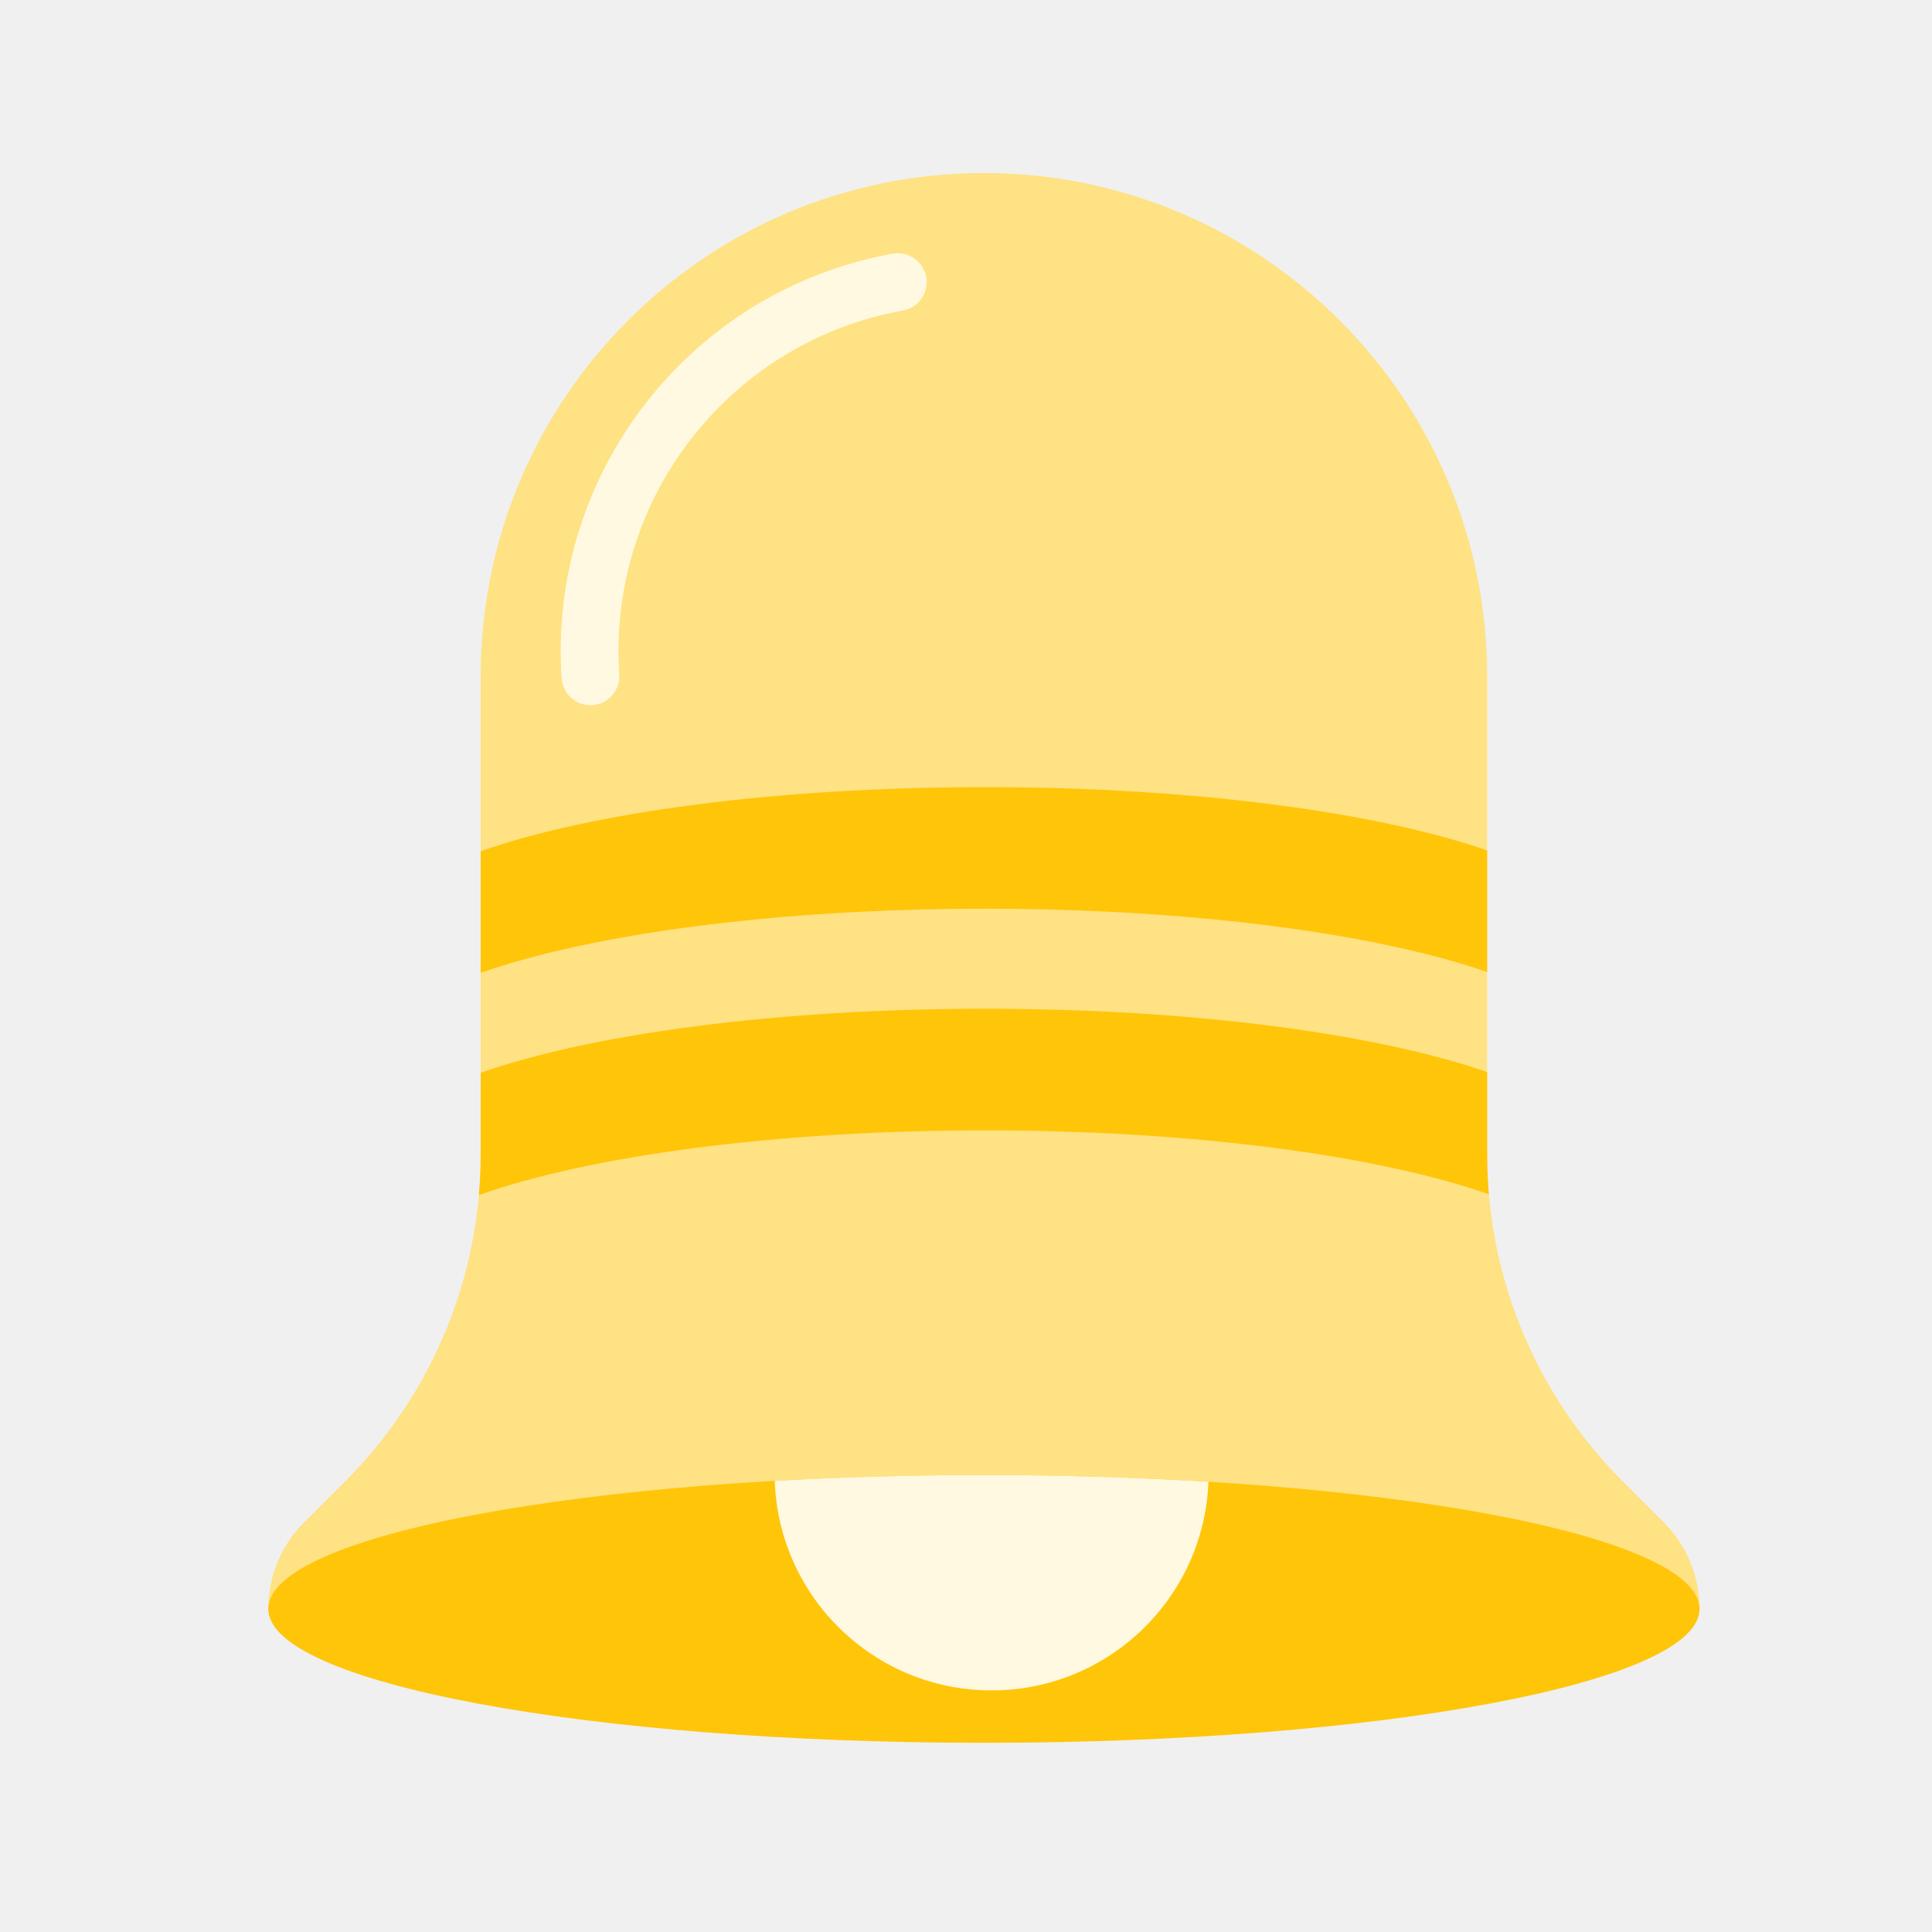
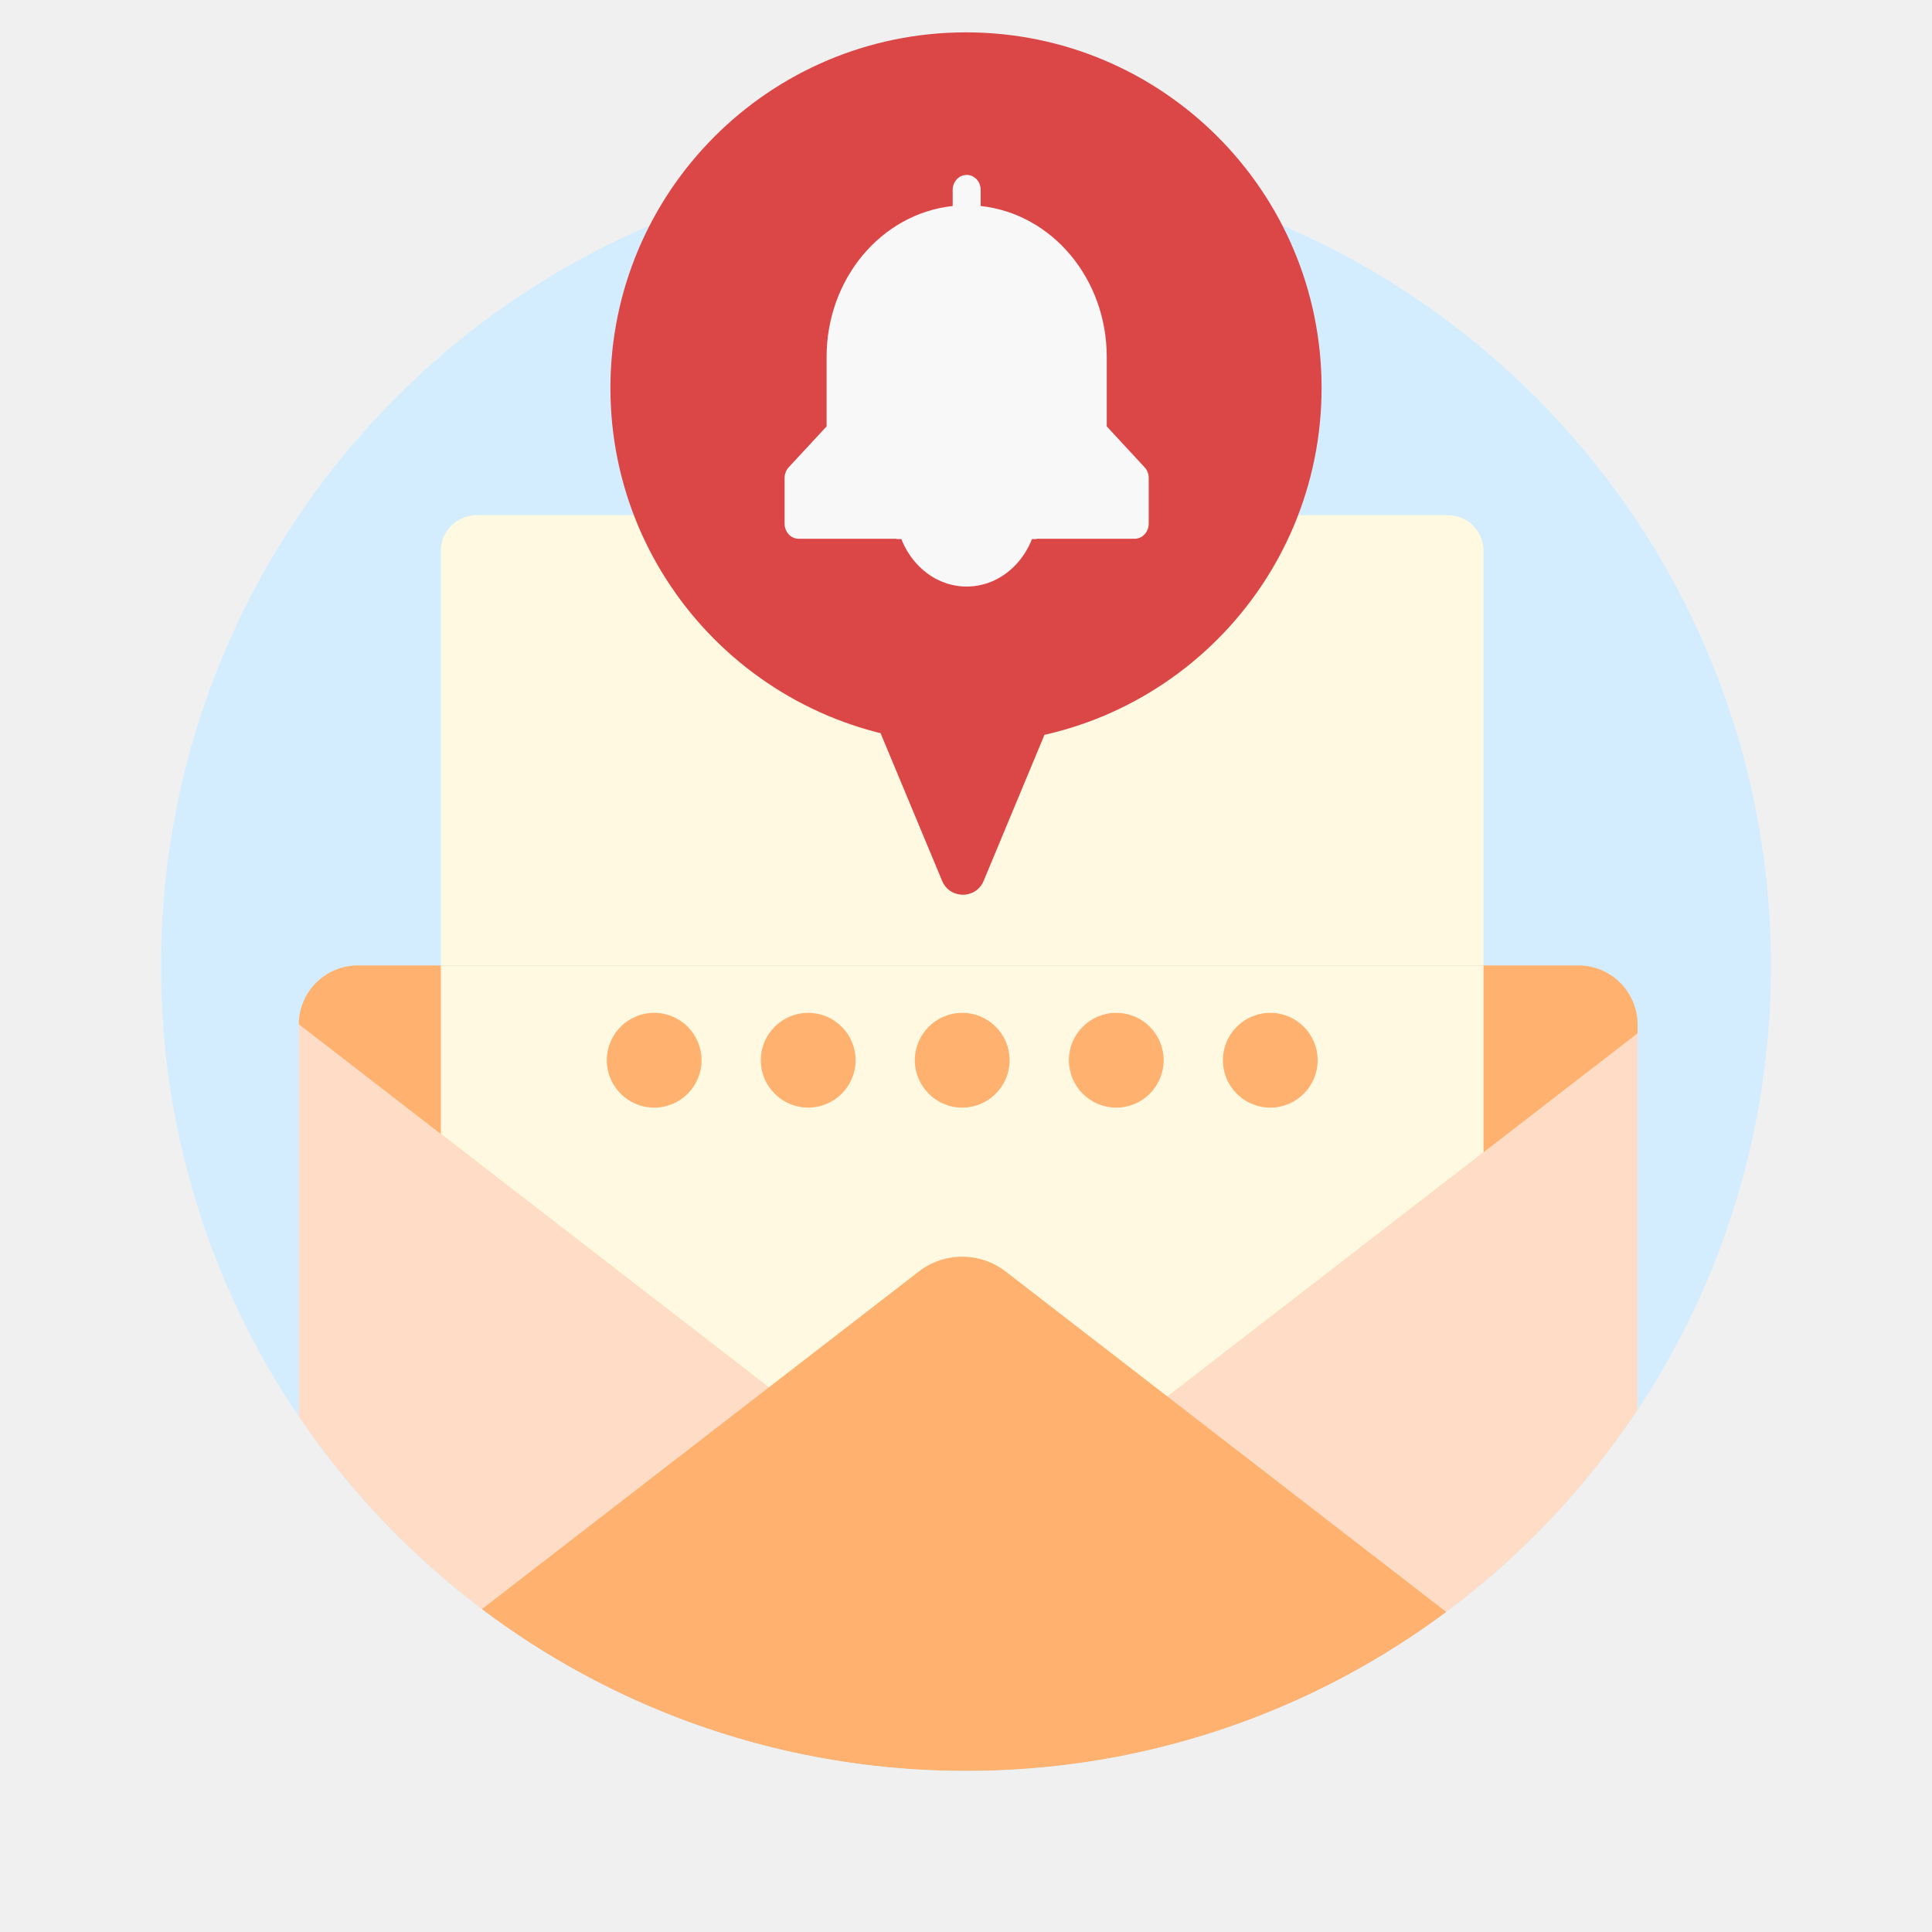
<svg xmlns="http://www.w3.org/2000/svg" width="40" height="40" fill="none" class="persona-ilustration" viewBox="0 0 40 40">
  <g clip-path="url(#6aqeFy9pWS_a)">
-     <path fill="#FEE283" d="M30.79 14.003c0-5.755-4.665-10.42-10.42-10.42-5.754 0-10.418 4.665-10.418 10.42v9.9a9.56 9.56 0 0 1-2.8 6.76l-.854.853a2.54 2.54 0 0 0-.743 1.795h29.632c0-.673-.268-1.319-.744-1.795l-.853-.853a9.56 9.56 0 0 1-2.8-6.76z" />
-     <path fill="#FFC509" d="M30.79 17.607c-2.283-.792-6.087-1.31-10.395-1.31-4.339 0-8.166.525-10.443 1.327v2.518c2.277-.802 6.104-1.328 10.443-1.328 4.308 0 8.112.519 10.395 1.31zM30.79 22.196c-2.283-.792-6.087-1.311-10.395-1.311-4.339 0-8.166.526-10.443 1.327v1.691q0 .423-.037.84c2.272-.808 6.118-1.34 10.48-1.34 4.33 0 8.152.524 10.43 1.323a10 10 0 0 1-.035-.823z" />
-     <path fill="#FFF9E1" fill-rule="evenodd" d="M19.177 5.734a.6.6 0 0 1-.482.695 7.163 7.163 0 0 0-5.873 7.533.598.598 0 0 1-1.194.08 8.36 8.36 0 0 1 6.854-8.79.6.6 0 0 1 .695.482" clip-rule="evenodd" />
-     <path fill="#FFC509" d="M35.187 33.311c0 1.531-6.633 2.772-14.816 2.772s-14.816-1.24-14.816-2.772c0-1.53 6.633-2.772 14.816-2.772s14.816 1.241 14.816 2.772" />
-     <path fill="#FFF9E1" d="M16.04 30.66c1.37-.079 2.824-.12 4.33-.12 1.625 0 3.188.048 4.65.139a4.493 4.493 0 0 1-8.98-.02" />
+     <g clip-path="url(#6aqeFy9pWS_b)">
+       <rect width="33.333" height="33.333" x="3.333" y="3.333" fill="#D3EDFF" rx="16.667" />
+       <mask id="6aqeFy9pWS_c" width="28" height="19" x="6" y="19" maskUnits="userSpaceOnUse" style="mask-type:alpha">
+         <rect width="27.72" height="17.662" x="6.185" y="19.988" fill="#F6D789" rx="1.227" />
+       </mask>
+       <g mask="url(#6aqeFy9pWS_c)">
+         <rect width="27.72" height="17.662" x="6.185" y="19.988" fill="#FFDCC5" rx="1.227" />
+         <path fill="#FFB26F" d="M19.267 31.313c.53.41 1.27.41 1.8 0L35.22 20.376a.49.49 0 0 0-.3-.879H5.414a.49.49 0 0 0-.3.88z" />
+         <path fill="#FFF9E1" d="M21.067 31.313c-.53.41-1.27.41-1.8 0l-10.14-7.835v-3.49h21.588v3.87z" />
+         <path fill="#FFB26F" d="M20.822 26.326c-.53-.41-1.27-.41-1.8 0L4.869 37.262a.49.49 0 0 0 .3.88h29.506a.49.49 0 0 0 .3-.88z" />
+       </g>
+       <path fill="#FFF9E1" d="M9.128 11.402c0-.406.33-.735.736-.735h20.115c.407 0 .736.329.736.735v8.586H9.128z" />
+       <circle cx="13.544" cy="21.951" r=".981" fill="#FFB26F" />
+       <circle cx="16.733" cy="21.951" r=".981" fill="#FFB26F" />
+       <circle cx="19.922" cy="21.951" r=".981" fill="#FFB26F" />
+       <circle cx="23.111" cy="21.951" r=".981" fill="#FFB26F" />
+       <circle cx="26.3" cy="21.951" r=".981" fill="#FFB26F" />
+     </g>
+     <circle cx="20" cy="8.032" r="7.362" fill="#DB4747" />
+     <path fill="#DB4747" d="M18.373 13.844a.465.465 0 0 0-.43.644l1.563 3.75c.16.382.7.382.859 0l1.562-3.75a.465.465 0 0 0-.429-.644z" />
+     <path fill="#F8F8F8" d="M20.014 12.144c.815 0 1.475-.734 1.475-1.64s-.66-1.638-1.475-1.638c-.814 0-1.475.733-1.475 1.639 0 .905.66 1.639 1.475 1.639" />
+     <path fill="#F8F8F8" fill-rule="evenodd" d="M20.014 3.621c.16 0 .29.14.29.31v.334c1.481.16 2.61 1.51 2.61 3.122v1.441l.785.848c.054.059.085.139.084.222v.942c0 .173-.13.314-.29.314h-2.03v.006h-2.9v-.006h-2.029c-.16 0-.29-.14-.29-.314v-.942c0-.083.03-.163.084-.222l.786-.848v-1.44c0-1.612 1.128-2.962 2.61-3.123v-.333c0-.172.13-.31.29-.31" clip-rule="evenodd" />
  </g>
  <defs>
    <clipPath id="6aqeFy9pWS_a">
      <path fill="#fff" d="M0 0h40v40H0z" />
    </clipPath>
+     <clipPath id="6aqeFy9pWS_b">
+       <rect width="33.333" height="33.333" x="3.333" y="3.333" fill="#fff" rx="16.667" />
+     </clipPath>
  </defs>
</svg>
